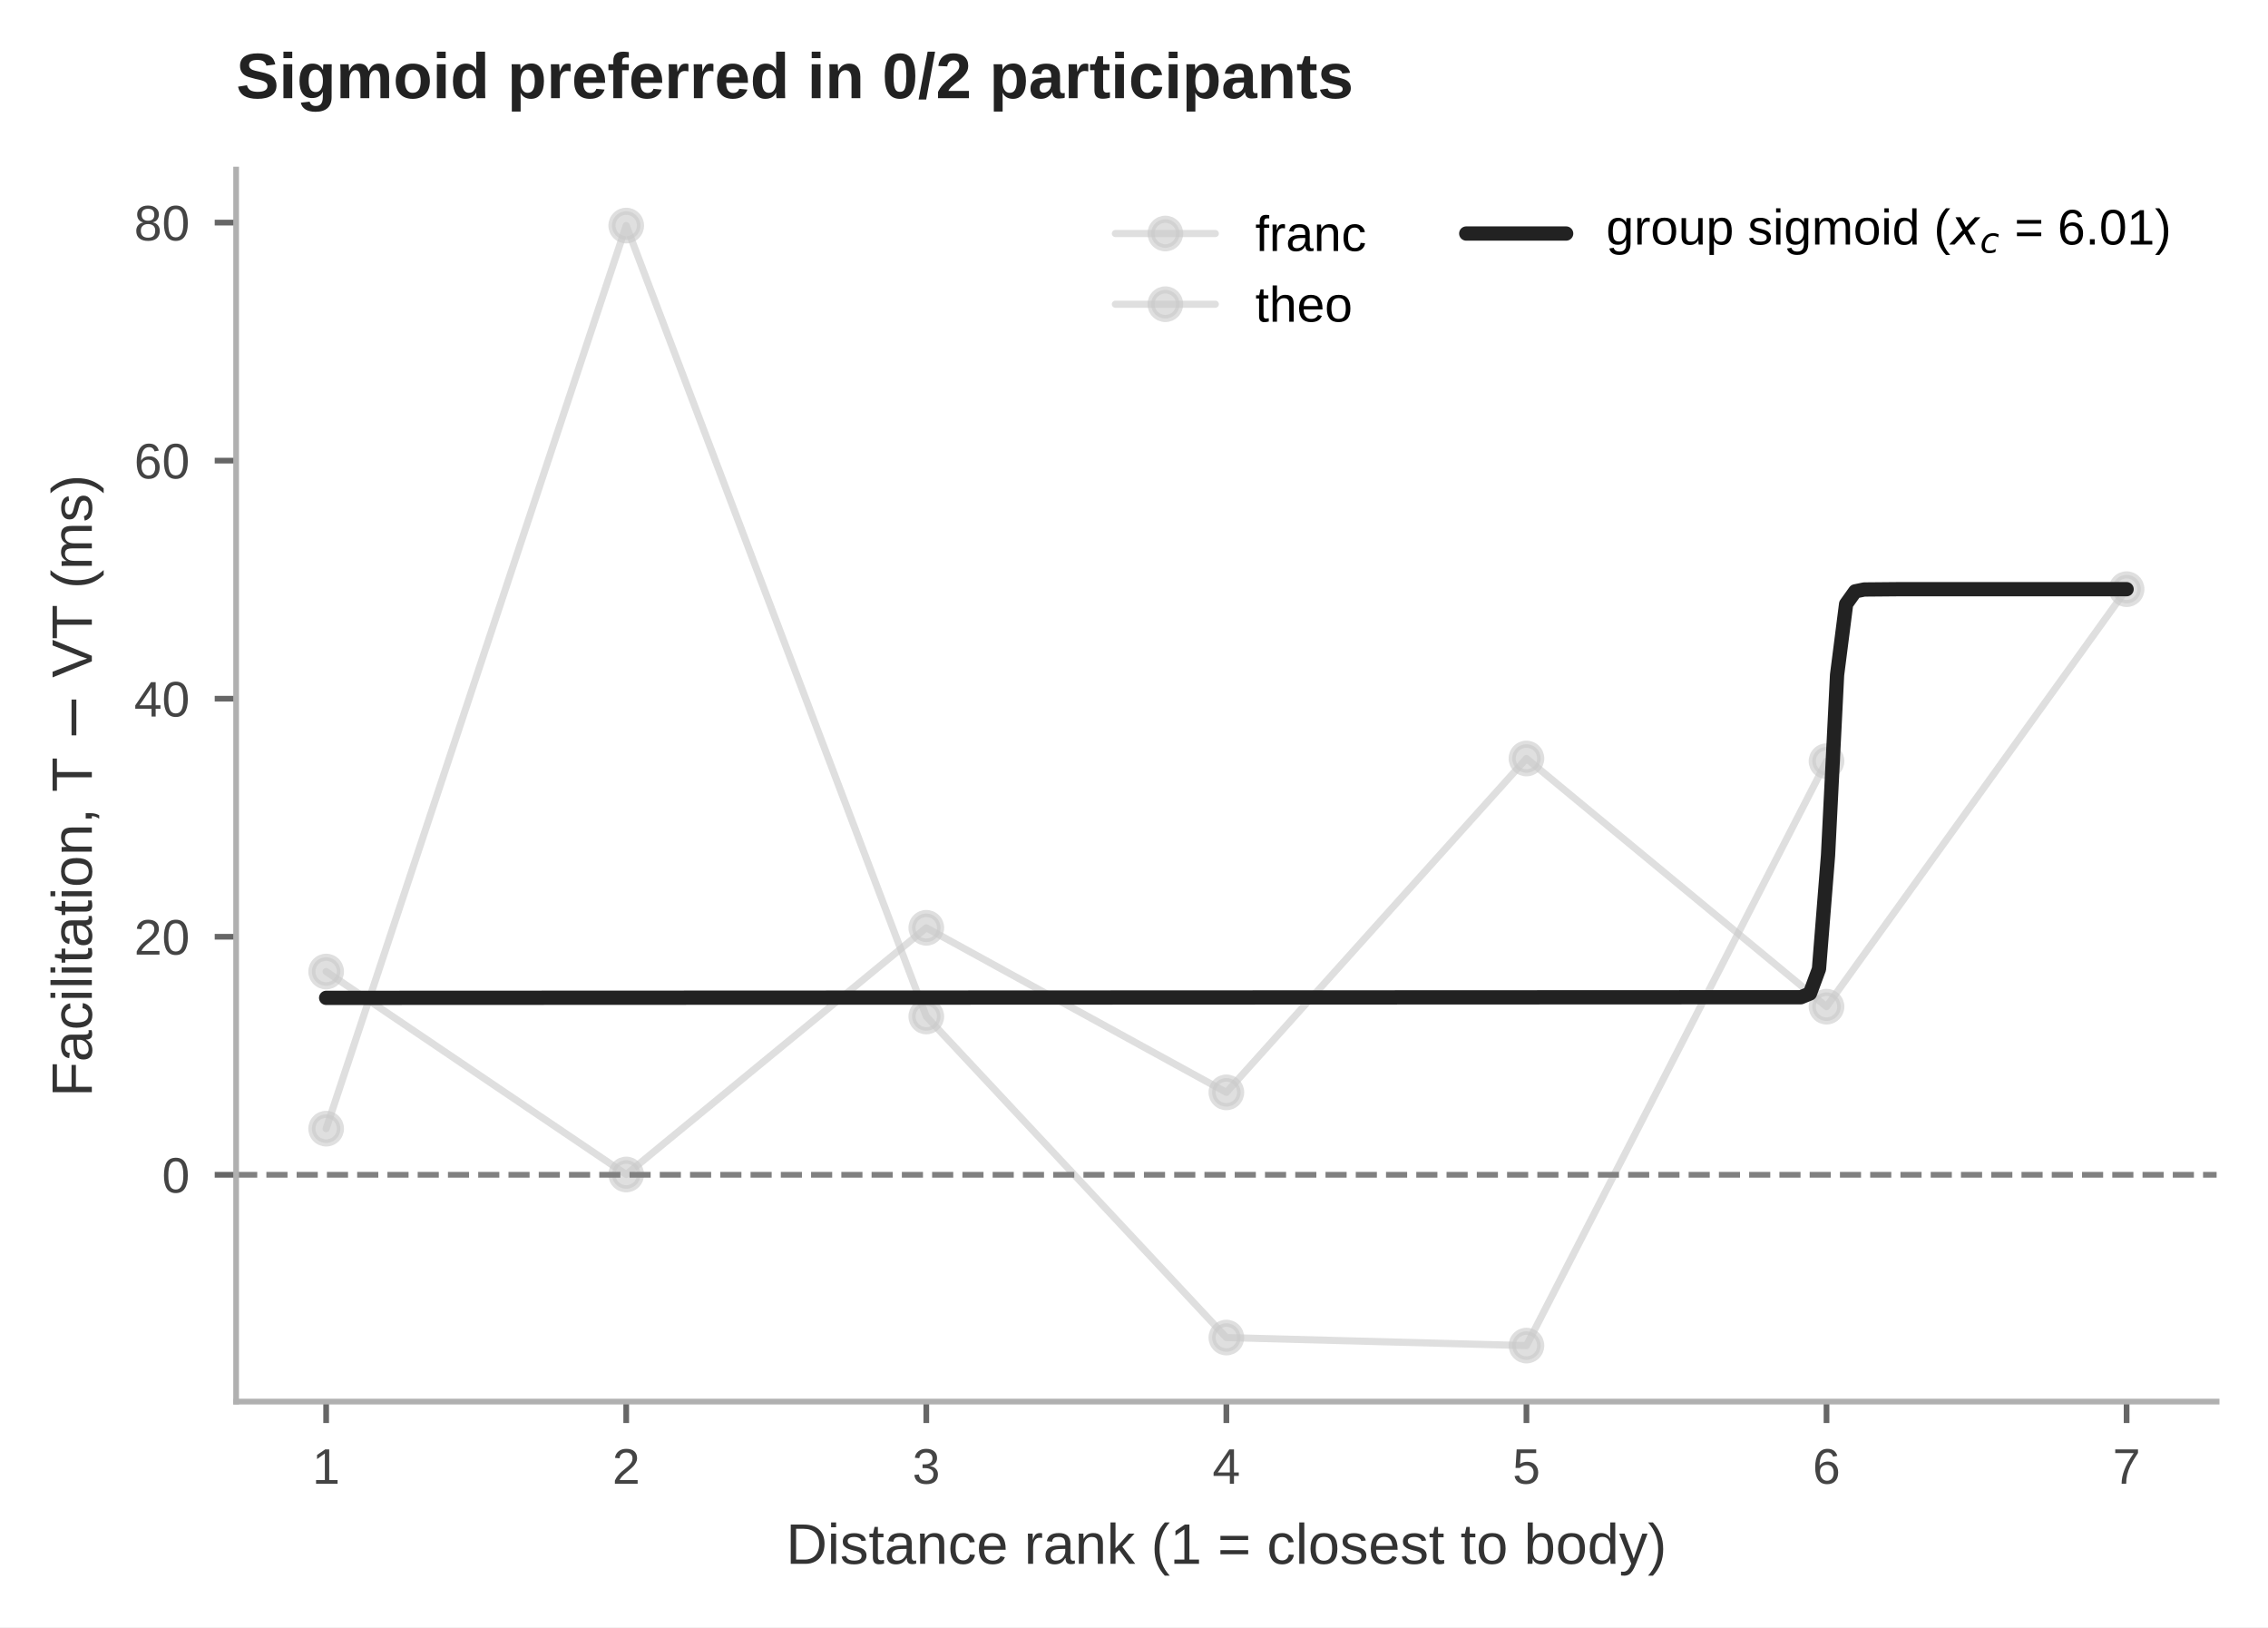
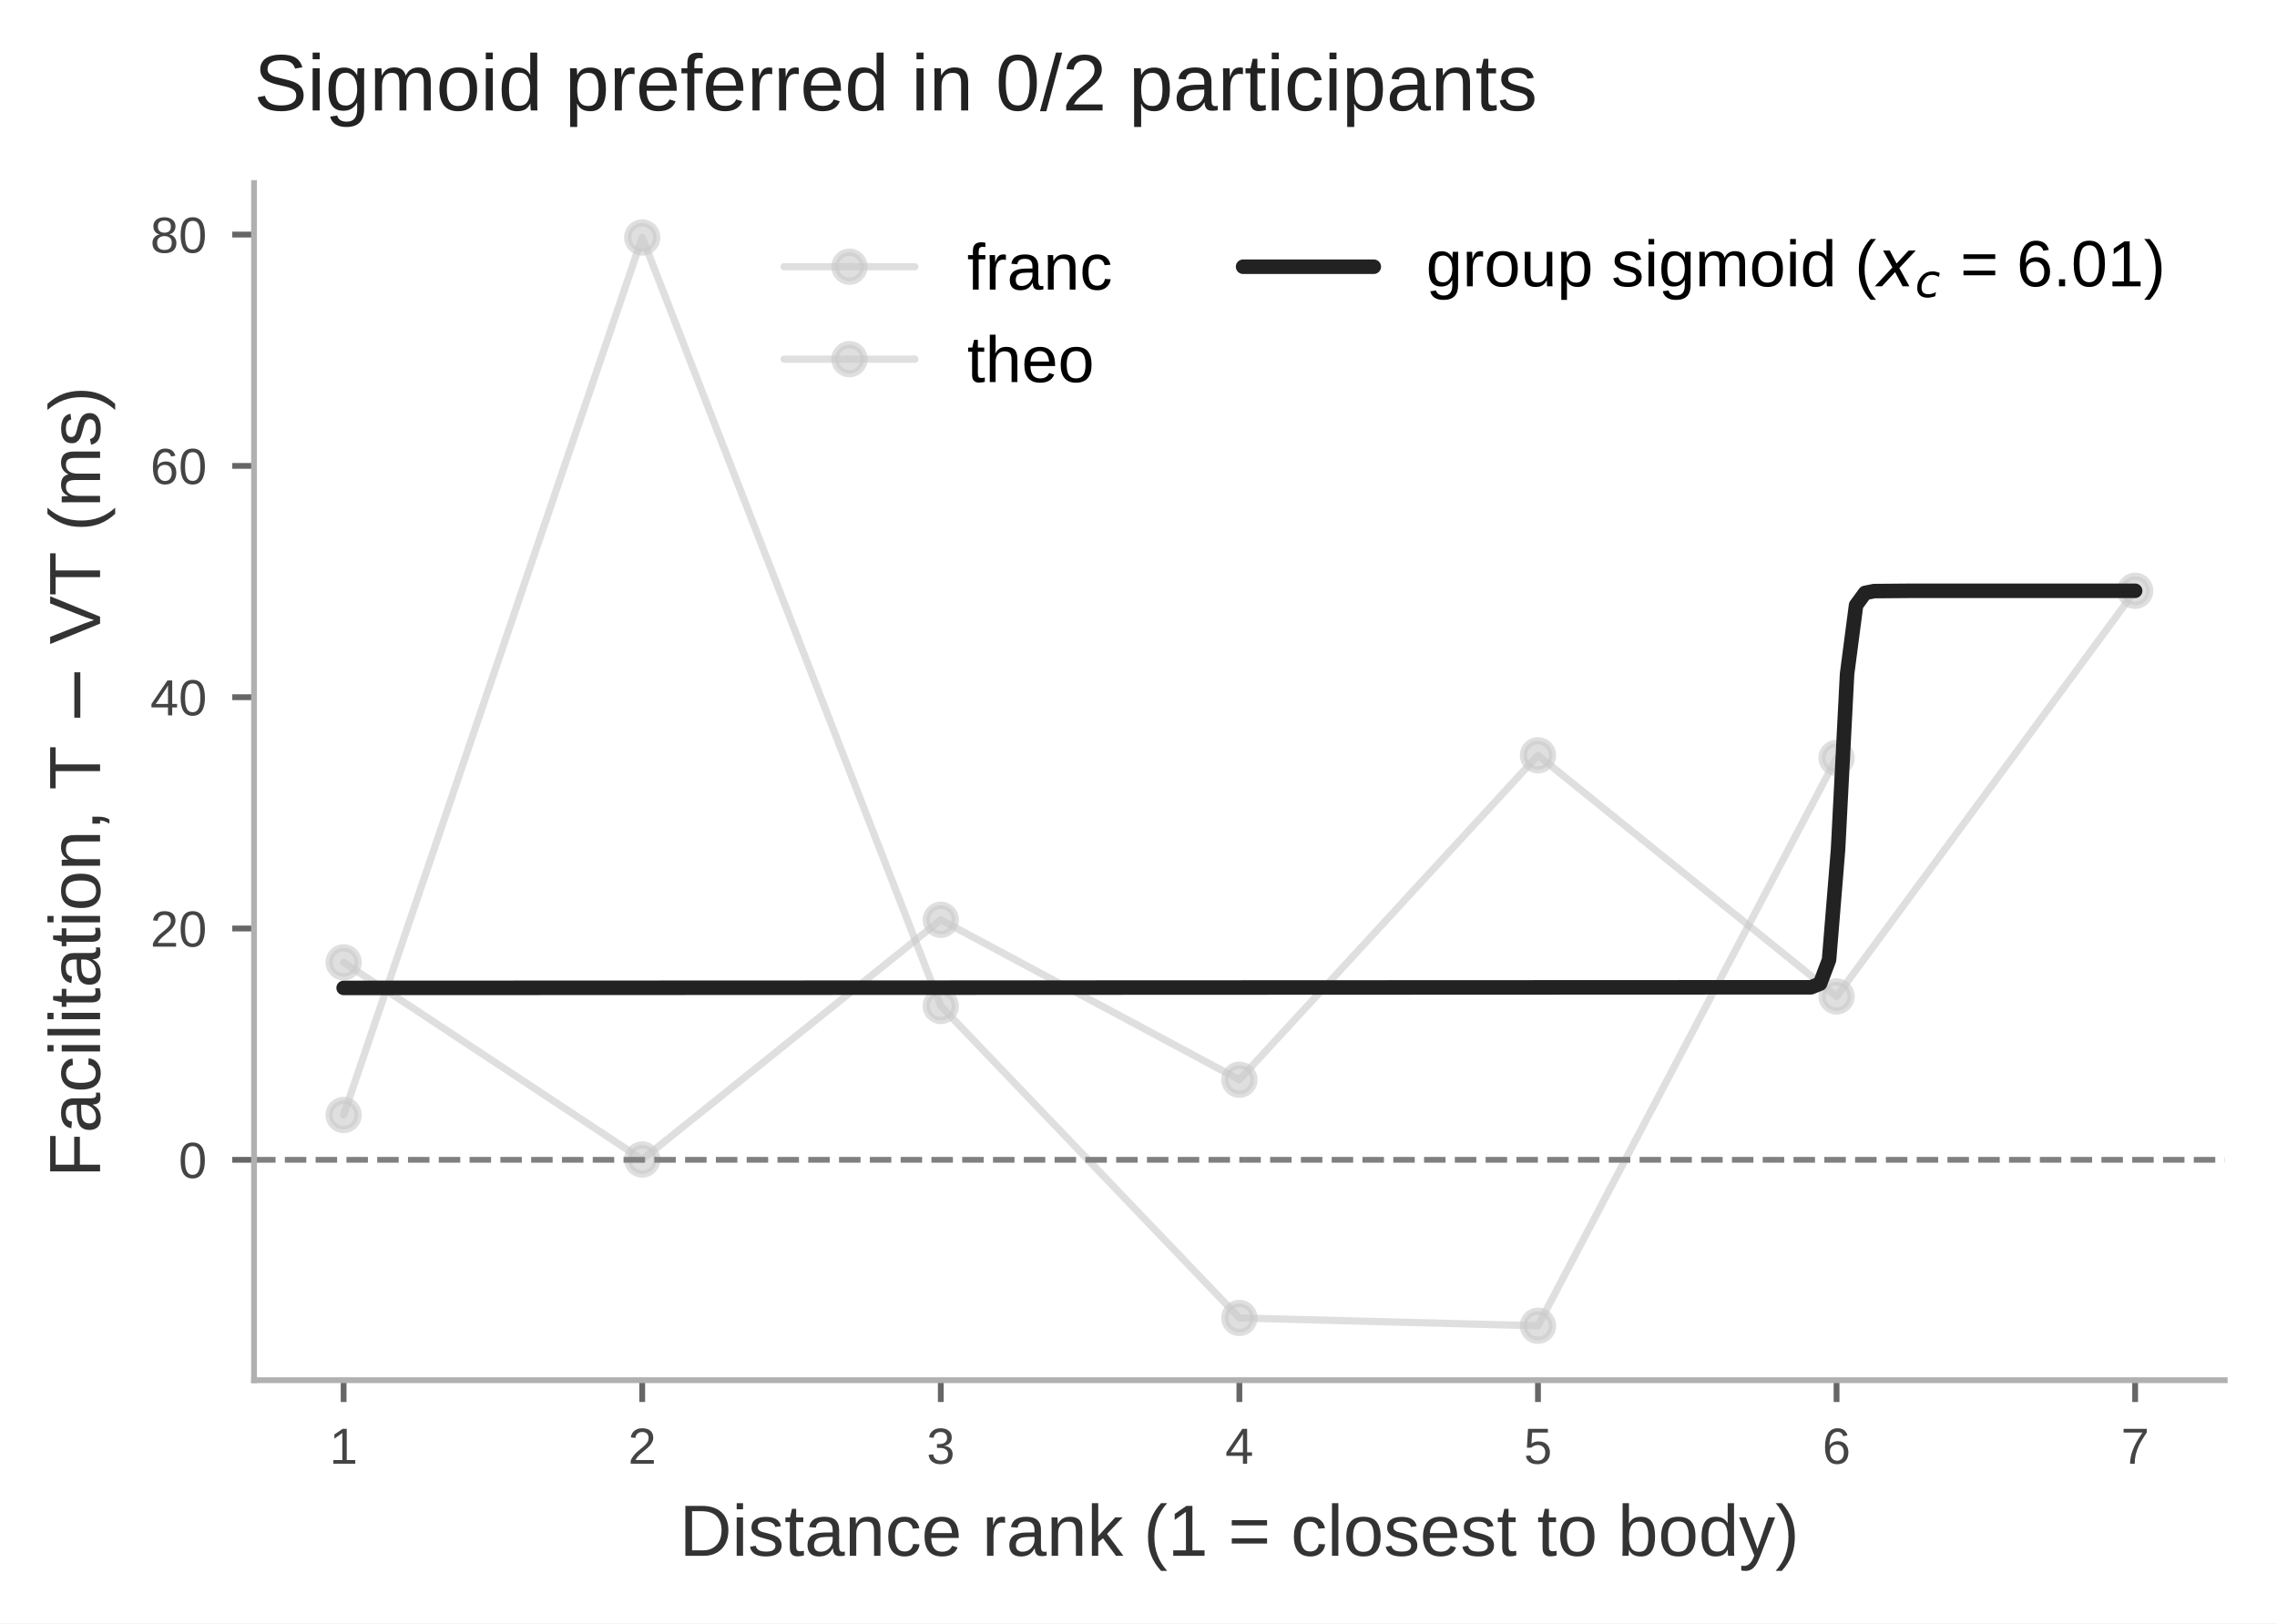
- <svg xmlns="http://www.w3.org/2000/svg" xmlns:xlink="http://www.w3.org/1999/xlink" width="317.785pt" height="227.937pt" viewBox="0 0 317.785 227.937" version="1.1">
+ <svg xmlns="http://www.w3.org/2000/svg" xmlns:xlink="http://www.w3.org/1999/xlink" width="313.565pt" height="223.547pt" viewBox="0 0 313.565 223.547" version="1.1">
  <defs>
    <style type="text/css">*{stroke-linejoin: round; stroke-linecap: butt}</style>
  </defs>
  <g id="figure_1">
    <g id="patch_1">
-       <path d="M 0 227.937  L 317.785 227.937  L 317.785 0  L 0 0  z " style="fill: #ffffff" />
+       <path d="M 0 223.547  L 313.565 223.547  L 313.565 0  L 0 0  z " style="fill: #ffffff" />
    </g>
    <g id="axes_1">
      <g id="patch_2">
-         <path d="M 33.085 196.328  L 310.585 196.328  L 310.585 23.752  L 33.085 23.752  z " style="fill: #ffffff" />
+         <path d="M 34.985 190.061  L 306.365 190.061  L 306.365 25.208  L 34.985 25.208  z " style="fill: #ffffff" />
      </g>
      <g id="matplotlib.axis_1">
        <g id="xtick_1">
          <g id="line2d_1">
            <defs>
-               <path id="mb45cdbe366" d="M 0 0  L 0 3  " style="stroke: #666666; stroke-width: 0.8" />
+               <path id="m58d4bec06b" d="M 0 0  L 0 3  " style="stroke: #666666; stroke-width: 0.8" />
            </defs>
            <g>
-               <use xlink:href="#mb45cdbe366" x="45.699" y="196.328" style="fill: #666666; stroke: #666666; stroke-width: 0.8" />
+               <use xlink:href="#m58d4bec06b" x="47.321" y="190.061" style="fill: #666666; stroke: #666666; stroke-width: 0.8" />
            </g>
          </g>
          <g id="text_1">
-             <text style="font-size: 7px; font-family: 'Arial', 'Helvetica', 'DejaVu Sans', sans-serif; text-anchor: middle; fill: #444444" x="45.699" y="207.838" transform="rotate(-0 45.69895 207.8384)">1</text>
+             <text style="font-size: 7px; font-family: 'Arial', 'Helvetica', 'DejaVu Sans', sans-serif; text-anchor: middle; fill: #444444" x="47.321" y="201.571" transform="rotate(-0 47.32077 201.5712)">1</text>
          </g>
        </g>
        <g id="xtick_2">
          <g id="line2d_2">
            <g>
-               <use xlink:href="#mb45cdbe366" x="87.744" y="196.328" style="fill: #666666; stroke: #666666; stroke-width: 0.8" />
+               <use xlink:href="#m58d4bec06b" x="88.439" y="190.061" style="fill: #666666; stroke: #666666; stroke-width: 0.8" />
            </g>
          </g>
          <g id="text_2">
-             <text style="font-size: 7px; font-family: 'Arial', 'Helvetica', 'DejaVu Sans', sans-serif; text-anchor: middle; fill: #444444" x="87.744" y="207.838" transform="rotate(-0 87.7444 207.8384)">2</text>
+             <text style="font-size: 7px; font-family: 'Arial', 'Helvetica', 'DejaVu Sans', sans-serif; text-anchor: middle; fill: #444444" x="88.439" y="201.571" transform="rotate(-0 88.43895 201.5712)">2</text>
          </g>
        </g>
        <g id="xtick_3">
          <g id="line2d_3">
            <g>
-               <use xlink:href="#mb45cdbe366" x="129.79" y="196.328" style="fill: #666666; stroke: #666666; stroke-width: 0.8" />
+               <use xlink:href="#m58d4bec06b" x="129.557" y="190.061" style="fill: #666666; stroke: #666666; stroke-width: 0.8" />
            </g>
          </g>
          <g id="text_3">
-             <text style="font-size: 7px; font-family: 'Arial', 'Helvetica', 'DejaVu Sans', sans-serif; text-anchor: middle; fill: #444444" x="129.79" y="207.838" transform="rotate(-0 129.7899 207.8384)">3</text>
+             <text style="font-size: 7px; font-family: 'Arial', 'Helvetica', 'DejaVu Sans', sans-serif; text-anchor: middle; fill: #444444" x="129.557" y="201.571" transform="rotate(-0 129.5571 201.5712)">3</text>
          </g>
        </g>
        <g id="xtick_4">
          <g id="line2d_4">
            <g>
-               <use xlink:href="#mb45cdbe366" x="171.835" y="196.328" style="fill: #666666; stroke: #666666; stroke-width: 0.8" />
+               <use xlink:href="#m58d4bec06b" x="170.675" y="190.061" style="fill: #666666; stroke: #666666; stroke-width: 0.8" />
            </g>
          </g>
          <g id="text_4">
-             <text style="font-size: 7px; font-family: 'Arial', 'Helvetica', 'DejaVu Sans', sans-serif; text-anchor: middle; fill: #444444" x="171.835" y="207.838" transform="rotate(-0 171.8353 207.8384)">4</text>
+             <text style="font-size: 7px; font-family: 'Arial', 'Helvetica', 'DejaVu Sans', sans-serif; text-anchor: middle; fill: #444444" x="170.675" y="201.571" transform="rotate(-0 170.6753 201.5712)">4</text>
          </g>
        </g>
        <g id="xtick_5">
          <g id="line2d_5">
            <g>
-               <use xlink:href="#mb45cdbe366" x="213.881" y="196.328" style="fill: #666666; stroke: #666666; stroke-width: 0.8" />
+               <use xlink:href="#m58d4bec06b" x="211.793" y="190.061" style="fill: #666666; stroke: #666666; stroke-width: 0.8" />
            </g>
          </g>
          <g id="text_5">
-             <text style="font-size: 7px; font-family: 'Arial', 'Helvetica', 'DejaVu Sans', sans-serif; text-anchor: middle; fill: #444444" x="213.881" y="207.838" transform="rotate(-0 213.8808 207.8384)">5</text>
+             <text style="font-size: 7px; font-family: 'Arial', 'Helvetica', 'DejaVu Sans', sans-serif; text-anchor: middle; fill: #444444" x="211.793" y="201.571" transform="rotate(-0 211.7935 201.5712)">5</text>
          </g>
        </g>
        <g id="xtick_6">
          <g id="line2d_6">
            <g>
-               <use xlink:href="#mb45cdbe366" x="255.926" y="196.328" style="fill: #666666; stroke: #666666; stroke-width: 0.8" />
+               <use xlink:href="#m58d4bec06b" x="252.912" y="190.061" style="fill: #666666; stroke: #666666; stroke-width: 0.8" />
            </g>
          </g>
          <g id="text_6">
-             <text style="font-size: 7px; font-family: 'Arial', 'Helvetica', 'DejaVu Sans', sans-serif; text-anchor: middle; fill: #444444" x="255.926" y="207.838" transform="rotate(-0 255.9262 207.8384)">6</text>
+             <text style="font-size: 7px; font-family: 'Arial', 'Helvetica', 'DejaVu Sans', sans-serif; text-anchor: middle; fill: #444444" x="252.912" y="201.571" transform="rotate(-0 252.9117 201.5712)">6</text>
          </g>
        </g>
        <g id="xtick_7">
          <g id="line2d_7">
            <g>
-               <use xlink:href="#mb45cdbe366" x="297.972" y="196.328" style="fill: #666666; stroke: #666666; stroke-width: 0.8" />
+               <use xlink:href="#m58d4bec06b" x="294.03" y="190.061" style="fill: #666666; stroke: #666666; stroke-width: 0.8" />
            </g>
          </g>
          <g id="text_7">
-             <text style="font-size: 7px; font-family: 'Arial', 'Helvetica', 'DejaVu Sans', sans-serif; text-anchor: middle; fill: #444444" x="297.972" y="207.838" transform="rotate(-0 297.9717 207.8384)">7</text>
+             <text style="font-size: 7px; font-family: 'Arial', 'Helvetica', 'DejaVu Sans', sans-serif; text-anchor: middle; fill: #444444" x="294.03" y="201.571" transform="rotate(-0 294.0299 201.5712)">7</text>
          </g>
        </g>
        <g id="text_8">
-           <text style="font-size: 8px; font-family: 'Arial', 'Helvetica', 'DejaVu Sans', sans-serif; text-anchor: middle; fill: #333333" x="171.835" y="219.053" transform="rotate(-0 171.8353 219.0534)">Distance rank (1 = closest to body)</text>
+           <text style="font-size: 10px; font-family: 'Arial', 'Helvetica', 'DejaVu Sans', sans-serif; text-anchor: middle; fill: #333333" x="170.675" y="214.242" transform="rotate(-0 170.6753 214.2422)">Distance rank (1 = closest to body)</text>
        </g>
      </g>
      <g id="matplotlib.axis_2">
        <g id="ytick_1">
          <g id="line2d_8">
            <defs>
-               <path id="m6bf798a109" d="M 0 0  L -3 0  " style="stroke: #666666; stroke-width: 0.8" />
+               <path id="mf0a25901fb" d="M 0 0  L -3 0  " style="stroke: #666666; stroke-width: 0.8" />
            </defs>
            <g>
-               <use xlink:href="#m6bf798a109" x="33.085" y="164.559" style="fill: #666666; stroke: #666666; stroke-width: 0.8" />
+               <use xlink:href="#mf0a25901fb" x="34.985" y="159.713" style="fill: #666666; stroke: #666666; stroke-width: 0.8" />
            </g>
          </g>
          <g id="text_9">
-             <text style="font-size: 7px; font-family: 'Arial', 'Helvetica', 'DejaVu Sans', sans-serif; text-anchor: end; fill: #444444" x="26.585" y="167.064" transform="rotate(-0 26.58531 167.0639)">0</text>
+             <text style="font-size: 7px; font-family: 'Arial', 'Helvetica', 'DejaVu Sans', sans-serif; text-anchor: end; fill: #444444" x="28.485" y="162.218" transform="rotate(-0 28.48531 162.2185)">0</text>
          </g>
        </g>
        <g id="ytick_2">
          <g id="line2d_9">
            <g>
-               <use xlink:href="#m6bf798a109" x="33.085" y="131.214" style="fill: #666666; stroke: #666666; stroke-width: 0.8" />
+               <use xlink:href="#mf0a25901fb" x="34.985" y="127.861" style="fill: #666666; stroke: #666666; stroke-width: 0.8" />
            </g>
          </g>
          <g id="text_10">
-             <text style="font-size: 7px; font-family: 'Arial', 'Helvetica', 'DejaVu Sans', sans-serif; text-anchor: end; fill: #444444" x="26.585" y="133.719" transform="rotate(-0 26.58531 133.7191)">20</text>
+             <text style="font-size: 7px; font-family: 'Arial', 'Helvetica', 'DejaVu Sans', sans-serif; text-anchor: end; fill: #444444" x="28.485" y="130.366" transform="rotate(-0 28.48531 130.3659)">20</text>
          </g>
        </g>
        <g id="ytick_3">
          <g id="line2d_10">
            <g>
-               <use xlink:href="#m6bf798a109" x="33.085" y="97.869" style="fill: #666666; stroke: #666666; stroke-width: 0.8" />
+               <use xlink:href="#mf0a25901fb" x="34.985" y="96.008" style="fill: #666666; stroke: #666666; stroke-width: 0.8" />
            </g>
          </g>
          <g id="text_11">
-             <text style="font-size: 7px; font-family: 'Arial', 'Helvetica', 'DejaVu Sans', sans-serif; text-anchor: end; fill: #444444" x="26.585" y="100.374" transform="rotate(-0 26.58531 100.3742)">40</text>
+             <text style="font-size: 7px; font-family: 'Arial', 'Helvetica', 'DejaVu Sans', sans-serif; text-anchor: end; fill: #444444" x="28.485" y="98.513" transform="rotate(-0 28.48531 98.51326)">40</text>
          </g>
        </g>
        <g id="ytick_4">
          <g id="line2d_11">
            <g>
-               <use xlink:href="#m6bf798a109" x="33.085" y="64.524" style="fill: #666666; stroke: #666666; stroke-width: 0.8" />
+               <use xlink:href="#mf0a25901fb" x="34.985" y="64.155" style="fill: #666666; stroke: #666666; stroke-width: 0.8" />
            </g>
          </g>
          <g id="text_12">
-             <text style="font-size: 7px; font-family: 'Arial', 'Helvetica', 'DejaVu Sans', sans-serif; text-anchor: end; fill: #444444" x="26.585" y="67.029" transform="rotate(-0 26.58531 67.02936)">60</text>
+             <text style="font-size: 7px; font-family: 'Arial', 'Helvetica', 'DejaVu Sans', sans-serif; text-anchor: end; fill: #444444" x="28.485" y="66.661" transform="rotate(-0 28.48531 66.66066)">60</text>
          </g>
        </g>
        <g id="ytick_5">
          <g id="line2d_12">
            <g>
-               <use xlink:href="#m6bf798a109" x="33.085" y="31.179" style="fill: #666666; stroke: #666666; stroke-width: 0.8" />
+               <use xlink:href="#mf0a25901fb" x="34.985" y="32.303" style="fill: #666666; stroke: #666666; stroke-width: 0.8" />
            </g>
          </g>
          <g id="text_13">
-             <text style="font-size: 7px; font-family: 'Arial', 'Helvetica', 'DejaVu Sans', sans-serif; text-anchor: end; fill: #444444" x="26.585" y="33.685" transform="rotate(-0 26.58531 33.68452)">80</text>
+             <text style="font-size: 7px; font-family: 'Arial', 'Helvetica', 'DejaVu Sans', sans-serif; text-anchor: end; fill: #444444" x="28.485" y="34.808" transform="rotate(-0 28.48531 34.80806)">80</text>
          </g>
        </g>
        <g id="text_14">
-           <g style="fill: #333333" transform="translate(13.04 153.6398) rotate(-90)">
+           <g style="fill: #333333" transform="translate(14.5 162.1342) rotate(-90)">
            <text>
-               <tspan x="0" y="-0.172" style="font-size: 8px; font-family: 'Arial'; fill: #333333">F</tspan>
-               <tspan x="4.887" y="-0.172" style="font-size: 8px; font-family: 'Arial'; fill: #333333">a</tspan>
-               <tspan x="9.336" y="-0.172" style="font-size: 8px; font-family: 'Arial'; fill: #333333">c</tspan>
-               <tspan x="13.336" y="-0.172" style="font-size: 8px; font-family: 'Arial'; fill: #333333">i</tspan>
-               <tspan x="15.113" y="-0.172" style="font-size: 8px; font-family: 'Arial'; fill: #333333">l</tspan>
-               <tspan x="16.891" y="-0.172" style="font-size: 8px; font-family: 'Arial'; fill: #333333">i</tspan>
-               <tspan x="18.668" y="-0.172" style="font-size: 8px; font-family: 'Arial'; fill: #333333">t</tspan>
-               <tspan x="20.891" y="-0.172" style="font-size: 8px; font-family: 'Arial'; fill: #333333">a</tspan>
-               <tspan x="25.34" y="-0.172" style="font-size: 8px; font-family: 'Arial'; fill: #333333">t</tspan>
-               <tspan x="27.562" y="-0.172" style="font-size: 8px; font-family: 'Arial'; fill: #333333">i</tspan>
-               <tspan x="29.34" y="-0.172" style="font-size: 8px; font-family: 'Arial'; fill: #333333">o</tspan>
-               <tspan x="33.789" y="-0.172" style="font-size: 8px; font-family: 'Arial'; fill: #333333">n</tspan>
-               <tspan x="38.238" y="-0.172" style="font-size: 8px; font-family: 'Arial'; fill: #333333">,</tspan>
-               <tspan x="40.461" y="-0.172" style="font-size: 8px; font-family: 'Arial'; fill: #333333"> </tspan>
-               <tspan x="42.684" y="-0.172" style="font-size: 8px; font-family: 'Arial'; fill: #333333">T</tspan>
-               <tspan x="47.57" y="-0.172" style="font-size: 8px; font-family: 'Arial'; fill: #333333"> </tspan>
-               <tspan x="56.496" y="-0.172" style="font-size: 8px; font-family: 'Arial'; fill: #333333"> </tspan>
-               <tspan x="58.719" y="-0.172" style="font-size: 8px; font-family: 'Arial'; fill: #333333">V</tspan>
-               <tspan x="64.055" y="-0.172" style="font-size: 8px; font-family: 'Arial'; fill: #333333">T</tspan>
-               <tspan x="68.941" y="-0.172" style="font-size: 8px; font-family: 'Arial'; fill: #333333"> </tspan>
-               <tspan x="71.164" y="-0.172" style="font-size: 8px; font-family: 'Arial'; fill: #333333">(</tspan>
-               <tspan x="73.828" y="-0.172" style="font-size: 8px; font-family: 'Arial'; fill: #333333">m</tspan>
-               <tspan x="80.492" y="-0.172" style="font-size: 8px; font-family: 'Arial'; fill: #333333">s</tspan>
-               <tspan x="84.492" y="-0.172" style="font-size: 8px; font-family: 'Arial'; fill: #333333">)</tspan>
-               <tspan x="49.793" y="-0.172" style="font-size: 8px; font-family: 'DejaVu Sans'; fill: #333333">−</tspan>
+               <tspan x="0" y="-0.719" style="font-size: 10px; font-family: 'Arial'; fill: #333333">F</tspan>
+               <tspan x="6.108" y="-0.719" style="font-size: 10px; font-family: 'Arial'; fill: #333333">a</tspan>
+               <tspan x="11.67" y="-0.719" style="font-size: 10px; font-family: 'Arial'; fill: #333333">c</tspan>
+               <tspan x="16.67" y="-0.719" style="font-size: 10px; font-family: 'Arial'; fill: #333333">i</tspan>
+               <tspan x="18.892" y="-0.719" style="font-size: 10px; font-family: 'Arial'; fill: #333333">l</tspan>
+               <tspan x="21.113" y="-0.719" style="font-size: 10px; font-family: 'Arial'; fill: #333333">i</tspan>
+               <tspan x="23.335" y="-0.719" style="font-size: 10px; font-family: 'Arial'; fill: #333333">t</tspan>
+               <tspan x="26.113" y="-0.719" style="font-size: 10px; font-family: 'Arial'; fill: #333333">a</tspan>
+               <tspan x="31.675" y="-0.719" style="font-size: 10px; font-family: 'Arial'; fill: #333333">t</tspan>
+               <tspan x="34.453" y="-0.719" style="font-size: 10px; font-family: 'Arial'; fill: #333333">i</tspan>
+               <tspan x="36.675" y="-0.719" style="font-size: 10px; font-family: 'Arial'; fill: #333333">o</tspan>
+               <tspan x="42.236" y="-0.719" style="font-size: 10px; font-family: 'Arial'; fill: #333333">n</tspan>
+               <tspan x="47.798" y="-0.719" style="font-size: 10px; font-family: 'Arial'; fill: #333333">,</tspan>
+               <tspan x="50.576" y="-0.719" style="font-size: 10px; font-family: 'Arial'; fill: #333333"> </tspan>
+               <tspan x="53.354" y="-0.719" style="font-size: 10px; font-family: 'Arial'; fill: #333333">T</tspan>
+               <tspan x="59.463" y="-0.719" style="font-size: 10px; font-family: 'Arial'; fill: #333333"> </tspan>
+               <tspan x="70.62" y="-0.719" style="font-size: 10px; font-family: 'Arial'; fill: #333333"> </tspan>
+               <tspan x="73.398" y="-0.719" style="font-size: 10px; font-family: 'Arial'; fill: #333333">V</tspan>
+               <tspan x="80.068" y="-0.719" style="font-size: 10px; font-family: 'Arial'; fill: #333333">T</tspan>
+               <tspan x="86.177" y="-0.719" style="font-size: 10px; font-family: 'Arial'; fill: #333333"> </tspan>
+               <tspan x="88.955" y="-0.719" style="font-size: 10px; font-family: 'Arial'; fill: #333333">(</tspan>
+               <tspan x="92.285" y="-0.719" style="font-size: 10px; font-family: 'Arial'; fill: #333333">m</tspan>
+               <tspan x="100.615" y="-0.719" style="font-size: 10px; font-family: 'Arial'; fill: #333333">s</tspan>
+               <tspan x="105.615" y="-0.719" style="font-size: 10px; font-family: 'Arial'; fill: #333333">)</tspan>
+               <tspan x="62.241" y="-0.719" style="font-size: 10px; font-family: 'DejaVu Sans'; fill: #333333">−</tspan>
            </text>
          </g>
        </g>
      </g>
      <g id="line2d_13">
-         <path d="M 45.699 158.098  L 87.744 31.596  L 129.79 142.384  L 171.835 187.358  L 213.881 188.484  L 255.926 106.622  " clip-path="url(#p51e7eba931)" style="fill: none; stroke: #c9c9c9; stroke-opacity: 0.6; stroke-linecap: round" />
+         <path d="M 47.321 153.542  L 88.439 32.701  L 129.557 138.531  L 170.675 181.492  L 211.793 182.567  L 252.912 104.369  " clip-path="url(#p33a2b77cc4)" style="fill: none; stroke: #c9c9c9; stroke-opacity: 0.6; stroke-linecap: round" />
        <defs>
-           <path id="m80312588bf" d="M 0 2  C 0.53 2 1.039 1.789 1.414 1.414  C 1.789 1.039 2 0.53 2 0  C 2 -0.53 1.789 -1.039 1.414 -1.414  C 1.039 -1.789 0.53 -2 0 -2  C -0.53 -2 -1.039 -1.789 -1.414 -1.414  C -1.789 -1.039 -2 -0.53 -2 0  C -2 0.53 -1.789 1.039 -1.414 1.414  C -1.039 1.789 -0.53 2 0 2  z " style="stroke: #c9c9c9; stroke-opacity: 0.6" />
+           <path id="m5bd41250c8" d="M 0 2  C 0.53 2 1.039 1.789 1.414 1.414  C 1.789 1.039 2 0.53 2 0  C 2 -0.53 1.789 -1.039 1.414 -1.414  C 1.039 -1.789 0.53 -2 0 -2  C -0.53 -2 -1.039 -1.789 -1.414 -1.414  C -1.789 -1.039 -2 -0.53 -2 0  C -2 0.53 -1.789 1.039 -1.414 1.414  C -1.039 1.789 -0.53 2 0 2  z " style="stroke: #c9c9c9; stroke-opacity: 0.6" />
        </defs>
-         <g clip-path="url(#p51e7eba931)">
-           <use xlink:href="#m80312588bf" x="45.699" y="158.098" style="fill: #c9c9c9; fill-opacity: 0.6; stroke: #c9c9c9; stroke-opacity: 0.6" />
-           <use xlink:href="#m80312588bf" x="87.744" y="31.596" style="fill: #c9c9c9; fill-opacity: 0.6; stroke: #c9c9c9; stroke-opacity: 0.6" />
-           <use xlink:href="#m80312588bf" x="129.79" y="142.384" style="fill: #c9c9c9; fill-opacity: 0.6; stroke: #c9c9c9; stroke-opacity: 0.6" />
-           <use xlink:href="#m80312588bf" x="171.835" y="187.358" style="fill: #c9c9c9; fill-opacity: 0.6; stroke: #c9c9c9; stroke-opacity: 0.6" />
-           <use xlink:href="#m80312588bf" x="213.881" y="188.484" style="fill: #c9c9c9; fill-opacity: 0.6; stroke: #c9c9c9; stroke-opacity: 0.6" />
-           <use xlink:href="#m80312588bf" x="255.926" y="106.622" style="fill: #c9c9c9; fill-opacity: 0.6; stroke: #c9c9c9; stroke-opacity: 0.6" />
+         <g clip-path="url(#p33a2b77cc4)">
+           <use xlink:href="#m5bd41250c8" x="47.321" y="153.542" style="fill: #c9c9c9; fill-opacity: 0.6; stroke: #c9c9c9; stroke-opacity: 0.6" />
+           <use xlink:href="#m5bd41250c8" x="88.439" y="32.701" style="fill: #c9c9c9; fill-opacity: 0.6; stroke: #c9c9c9; stroke-opacity: 0.6" />
+           <use xlink:href="#m5bd41250c8" x="129.557" y="138.531" style="fill: #c9c9c9; fill-opacity: 0.6; stroke: #c9c9c9; stroke-opacity: 0.6" />
+           <use xlink:href="#m5bd41250c8" x="170.675" y="181.492" style="fill: #c9c9c9; fill-opacity: 0.6; stroke: #c9c9c9; stroke-opacity: 0.6" />
+           <use xlink:href="#m5bd41250c8" x="211.793" y="182.567" style="fill: #c9c9c9; fill-opacity: 0.6; stroke: #c9c9c9; stroke-opacity: 0.6" />
+           <use xlink:href="#m5bd41250c8" x="252.912" y="104.369" style="fill: #c9c9c9; fill-opacity: 0.6; stroke: #c9c9c9; stroke-opacity: 0.6" />
        </g>
      </g>
      <g id="line2d_14">
-         <path d="M 45.699 136.091  L 87.744 164.517  L 129.79 129.963  L 171.835 153.013  L 213.881 106.247  L 255.926 141.009  L 297.972 82.53  " clip-path="url(#p51e7eba931)" style="fill: none; stroke: #c9c9c9; stroke-opacity: 0.6; stroke-linecap: round" />
-         <g clip-path="url(#p51e7eba931)">
-           <use xlink:href="#m80312588bf" x="45.699" y="136.091" style="fill: #c9c9c9; fill-opacity: 0.6; stroke: #c9c9c9; stroke-opacity: 0.6" />
-           <use xlink:href="#m80312588bf" x="87.744" y="164.517" style="fill: #c9c9c9; fill-opacity: 0.6; stroke: #c9c9c9; stroke-opacity: 0.6" />
-           <use xlink:href="#m80312588bf" x="129.79" y="129.963" style="fill: #c9c9c9; fill-opacity: 0.6; stroke: #c9c9c9; stroke-opacity: 0.6" />
-           <use xlink:href="#m80312588bf" x="171.835" y="153.013" style="fill: #c9c9c9; fill-opacity: 0.6; stroke: #c9c9c9; stroke-opacity: 0.6" />
-           <use xlink:href="#m80312588bf" x="213.881" y="106.247" style="fill: #c9c9c9; fill-opacity: 0.6; stroke: #c9c9c9; stroke-opacity: 0.6" />
-           <use xlink:href="#m80312588bf" x="255.926" y="141.009" style="fill: #c9c9c9; fill-opacity: 0.6; stroke: #c9c9c9; stroke-opacity: 0.6" />
-           <use xlink:href="#m80312588bf" x="297.972" y="82.53" style="fill: #c9c9c9; fill-opacity: 0.6; stroke: #c9c9c9; stroke-opacity: 0.6" />
+         <path d="M 47.321 132.519  L 88.439 159.673  L 129.557 126.666  L 170.675 148.684  L 211.793 104.011  L 252.912 137.217  L 294.03 81.356  " clip-path="url(#p33a2b77cc4)" style="fill: none; stroke: #c9c9c9; stroke-opacity: 0.6; stroke-linecap: round" />
+         <g clip-path="url(#p33a2b77cc4)">
+           <use xlink:href="#m5bd41250c8" x="47.321" y="132.519" style="fill: #c9c9c9; fill-opacity: 0.6; stroke: #c9c9c9; stroke-opacity: 0.6" />
+           <use xlink:href="#m5bd41250c8" x="88.439" y="159.673" style="fill: #c9c9c9; fill-opacity: 0.6; stroke: #c9c9c9; stroke-opacity: 0.6" />
+           <use xlink:href="#m5bd41250c8" x="129.557" y="126.666" style="fill: #c9c9c9; fill-opacity: 0.6; stroke: #c9c9c9; stroke-opacity: 0.6" />
+           <use xlink:href="#m5bd41250c8" x="170.675" y="148.684" style="fill: #c9c9c9; fill-opacity: 0.6; stroke: #c9c9c9; stroke-opacity: 0.6" />
+           <use xlink:href="#m5bd41250c8" x="211.793" y="104.011" style="fill: #c9c9c9; fill-opacity: 0.6; stroke: #c9c9c9; stroke-opacity: 0.6" />
+           <use xlink:href="#m5bd41250c8" x="252.912" y="137.217" style="fill: #c9c9c9; fill-opacity: 0.6; stroke: #c9c9c9; stroke-opacity: 0.6" />
+           <use xlink:href="#m5bd41250c8" x="294.03" y="81.356" style="fill: #c9c9c9; fill-opacity: 0.6; stroke: #c9c9c9; stroke-opacity: 0.6" />
        </g>
      </g>
      <g id="line2d_15">
-         <path d="M 45.699 139.775  L 252.334 139.687  L 253.602 139.163  L 254.87 135.73  L 256.138 119.819  L 257.405 94.539  L 258.673 84.611  L 259.941 82.835  L 261.208 82.574  L 266.279 82.53  L 297.972 82.53  L 297.972 82.53  " clip-path="url(#p51e7eba931)" style="fill: none; stroke: #222222; stroke-width: 2; stroke-linecap: round" />
+         <path d="M 47.321 136.039  L 249.399 135.955  L 250.639 135.454  L 251.879 132.175  L 253.118 116.976  L 254.358 92.827  L 255.598 83.343  L 256.838 81.647  L 258.077 81.397  L 263.036 81.356  L 294.03 81.356  L 294.03 81.356  " clip-path="url(#p33a2b77cc4)" style="fill: none; stroke: #222222; stroke-width: 2; stroke-linecap: round" />
      </g>
      <g id="line2d_16">
-         <path d="M 33.085 164.559  L 310.585 164.559  " clip-path="url(#p51e7eba931)" style="fill: none; stroke-dasharray: 2.96,1.28; stroke-dashoffset: 0; stroke: #808080; stroke-width: 0.8" />
+         <path d="M 34.985 159.713  L 306.365 159.713  " clip-path="url(#p33a2b77cc4)" style="fill: none; stroke-dasharray: 2.96,1.28; stroke-dashoffset: 0; stroke: #808080; stroke-width: 0.8" />
      </g>
      <g id="patch_3">
-         <path d="M 33.085 196.328  L 33.085 23.752  " style="fill: none; stroke: #b0b0b0; stroke-width: 0.8; stroke-linejoin: miter; stroke-linecap: square" />
+         <path d="M 34.985 190.061  L 34.985 25.208  " style="fill: none; stroke: #b0b0b0; stroke-width: 0.8; stroke-linejoin: miter; stroke-linecap: square" />
      </g>
      <g id="patch_4">
-         <path d="M 33.085 196.328  L 310.585 196.328  " style="fill: none; stroke: #b0b0b0; stroke-width: 0.8; stroke-linejoin: miter; stroke-linecap: square" />
+         <path d="M 34.985 190.061  L 306.365 190.061  " style="fill: none; stroke: #b0b0b0; stroke-width: 0.8; stroke-linejoin: miter; stroke-linecap: square" />
      </g>
      <g id="text_15">
-         <text style="font-weight: 700; font-size: 9px; font-family: 'Arial', 'Helvetica', 'DejaVu Sans', sans-serif; text-anchor: start; fill: #222222" x="33.085" y="13.752" transform="rotate(-0 33.08531 13.75172)">Sigmoid preferred in 0/2 participants</text>
+         <text style="font-size: 11px; font-family: 'Arial', 'Helvetica', 'DejaVu Sans', sans-serif; text-anchor: start; fill: #222222" x="34.985" y="15.208" transform="rotate(-0 34.98531 15.20766)">Sigmoid preferred in 0/2 participants</text>
      </g>
      <g id="legend_1">
        <g id="line2d_17">
-           <path d="M 156.285 32.712  L 163.285 32.712  L 170.285 32.712  " style="fill: none; stroke: #c9c9c9; stroke-opacity: 0.6; stroke-linecap: round" />
+           <path d="M 107.979 36.728  L 116.979 36.728  L 125.979 36.728  " style="fill: none; stroke: #c9c9c9; stroke-opacity: 0.6; stroke-linecap: round" />
          <g>
-             <use xlink:href="#m80312588bf" x="163.285" y="32.712" style="fill: #c9c9c9; fill-opacity: 0.6; stroke: #c9c9c9; stroke-opacity: 0.6" />
+             <use xlink:href="#m5bd41250c8" x="116.979" y="36.728" style="fill: #c9c9c9; fill-opacity: 0.6; stroke: #c9c9c9; stroke-opacity: 0.6" />
          </g>
        </g>
        <g id="text_16">
-           <text style="font-size: 7px; font-family: 'Arial', 'Helvetica', 'DejaVu Sans', sans-serif; text-anchor: start" x="175.885" y="35.162" transform="rotate(-0 175.8845 35.16172)">franc</text>
+           <text style="font-size: 9px; font-family: 'Arial', 'Helvetica', 'DejaVu Sans', sans-serif; text-anchor: start" x="133.179" y="39.878" transform="rotate(-0 133.1786 39.87766)">franc</text>
        </g>
        <g id="line2d_18">
-           <path d="M 156.285 42.613  L 163.285 42.613  L 170.285 42.613  " style="fill: none; stroke: #c9c9c9; stroke-opacity: 0.6; stroke-linecap: round" />
+           <path d="M 107.979 49.458  L 116.979 49.458  L 125.979 49.458  " style="fill: none; stroke: #c9c9c9; stroke-opacity: 0.6; stroke-linecap: round" />
          <g>
-             <use xlink:href="#m80312588bf" x="163.285" y="42.613" style="fill: #c9c9c9; fill-opacity: 0.6; stroke: #c9c9c9; stroke-opacity: 0.6" />
+             <use xlink:href="#m5bd41250c8" x="116.979" y="49.458" style="fill: #c9c9c9; fill-opacity: 0.6; stroke: #c9c9c9; stroke-opacity: 0.6" />
          </g>
        </g>
        <g id="text_17">
-           <text style="font-size: 7px; font-family: 'Arial', 'Helvetica', 'DejaVu Sans', sans-serif; text-anchor: start" x="175.885" y="45.063" transform="rotate(-0 175.8845 45.06344)">theo</text>
+           <text style="font-size: 9px; font-family: 'Arial', 'Helvetica', 'DejaVu Sans', sans-serif; text-anchor: start" x="133.179" y="52.608" transform="rotate(-0 133.1786 52.60844)">theo</text>
        </g>
        <g id="line2d_19">
-           <path d="M 205.445 32.712  L 212.445 32.712  L 219.445 32.712  " style="fill: none; stroke: #222222; stroke-width: 2; stroke-linecap: round" />
+           <path d="M 171.185 36.728  L 180.185 36.728  L 189.185 36.728  " style="fill: none; stroke: #222222; stroke-width: 2; stroke-linecap: round" />
        </g>
        <g id="text_18">
-           <g transform="translate(225.0453 35.16172)">
+           <g transform="translate(196.3853 39.87766)">
            <text>
-               <tspan x="0" y="-0.906" style="font-size: 7px; font-family: 'Arial'">g</tspan>
-               <tspan x="3.893" y="-0.906" style="font-size: 7px; font-family: 'Arial'">r</tspan>
-               <tspan x="6.224" y="-0.906" style="font-size: 7px; font-family: 'Arial'">o</tspan>
-               <tspan x="10.117" y="-0.906" style="font-size: 7px; font-family: 'Arial'">u</tspan>
-               <tspan x="14.01" y="-0.906" style="font-size: 7px; font-family: 'Arial'">p</tspan>
-               <tspan x="17.903" y="-0.906" style="font-size: 7px; font-family: 'Arial'"> </tspan>
-               <tspan x="19.848" y="-0.906" style="font-size: 7px; font-family: 'Arial'">s</tspan>
-               <tspan x="23.348" y="-0.906" style="font-size: 7px; font-family: 'Arial'">i</tspan>
-               <tspan x="24.903" y="-0.906" style="font-size: 7px; font-family: 'Arial'">g</tspan>
-               <tspan x="28.796" y="-0.906" style="font-size: 7px; font-family: 'Arial'">m</tspan>
-               <tspan x="34.627" y="-0.906" style="font-size: 7px; font-family: 'Arial'">o</tspan>
-               <tspan x="38.521" y="-0.906" style="font-size: 7px; font-family: 'Arial'">i</tspan>
-               <tspan x="40.076" y="-0.906" style="font-size: 7px; font-family: 'Arial'">d</tspan>
-               <tspan x="43.969" y="-0.906" style="font-size: 7px; font-family: 'Arial'"> </tspan>
-               <tspan x="45.914" y="-0.906" style="font-size: 7px; font-family: 'Arial'">(</tspan>
-               <tspan x="55.273" y="-0.906" style="font-size: 7px; font-family: 'Arial'"> </tspan>
-               <tspan x="57.217" y="-0.906" style="font-size: 7px; font-family: 'Arial'">=</tspan>
-               <tspan x="61.305" y="-0.906" style="font-size: 7px; font-family: 'Arial'"> </tspan>
-               <tspan x="63.25" y="-0.906" style="font-size: 7px; font-family: 'Arial'">6</tspan>
-               <tspan x="67.143" y="-0.906" style="font-size: 7px; font-family: 'Arial'">.</tspan>
-               <tspan x="69.088" y="-0.906" style="font-size: 7px; font-family: 'Arial'">0</tspan>
-               <tspan x="72.981" y="-0.906" style="font-size: 7px; font-family: 'Arial'">1</tspan>
-               <tspan x="76.874" y="-0.906" style="font-size: 7px; font-family: 'Arial'">)</tspan>
-               <tspan x="48.245" y="-0.906" style="font-style: oblique; font-size: 7px; font-family: 'DejaVu Sans'">x</tspan>
-               <tspan x="52.387" y="0.242" style="font-style: oblique; font-size: 4.9px; font-family: 'DejaVu Sans'">c</tspan>
+               <tspan x="0" y="-0.453" style="font-size: 9px; font-family: 'Arial'">g</tspan>
+               <tspan x="5.005" y="-0.453" style="font-size: 9px; font-family: 'Arial'">r</tspan>
+               <tspan x="8.002" y="-0.453" style="font-size: 9px; font-family: 'Arial'">o</tspan>
+               <tspan x="13.008" y="-0.453" style="font-size: 9px; font-family: 'Arial'">u</tspan>
+               <tspan x="18.013" y="-0.453" style="font-size: 9px; font-family: 'Arial'">p</tspan>
+               <tspan x="23.019" y="-0.453" style="font-size: 9px; font-family: 'Arial'"> </tspan>
+               <tspan x="25.519" y="-0.453" style="font-size: 9px; font-family: 'Arial'">s</tspan>
+               <tspan x="30.019" y="-0.453" style="font-size: 9px; font-family: 'Arial'">i</tspan>
+               <tspan x="32.019" y="-0.453" style="font-size: 9px; font-family: 'Arial'">g</tspan>
+               <tspan x="37.024" y="-0.453" style="font-size: 9px; font-family: 'Arial'">m</tspan>
+               <tspan x="44.521" y="-0.453" style="font-size: 9px; font-family: 'Arial'">o</tspan>
+               <tspan x="49.526" y="-0.453" style="font-size: 9px; font-family: 'Arial'">i</tspan>
+               <tspan x="51.526" y="-0.453" style="font-size: 9px; font-family: 'Arial'">d</tspan>
+               <tspan x="56.531" y="-0.453" style="font-size: 9px; font-family: 'Arial'"> </tspan>
+               <tspan x="59.032" y="-0.453" style="font-size: 9px; font-family: 'Arial'">(</tspan>
+               <tspan x="71.065" y="-0.453" style="font-size: 9px; font-family: 'Arial'"> </tspan>
+               <tspan x="73.565" y="-0.453" style="font-size: 9px; font-family: 'Arial'">=</tspan>
+               <tspan x="78.821" y="-0.453" style="font-size: 9px; font-family: 'Arial'"> </tspan>
+               <tspan x="81.322" y="-0.453" style="font-size: 9px; font-family: 'Arial'">6</tspan>
+               <tspan x="86.327" y="-0.453" style="font-size: 9px; font-family: 'Arial'">.</tspan>
+               <tspan x="88.828" y="-0.453" style="font-size: 9px; font-family: 'Arial'">0</tspan>
+               <tspan x="93.833" y="-0.453" style="font-size: 9px; font-family: 'Arial'">1</tspan>
+               <tspan x="98.838" y="-0.453" style="font-size: 9px; font-family: 'Arial'">)</tspan>
+               <tspan x="62.029" y="-0.453" style="font-style: oblique; font-size: 9px; font-family: 'DejaVu Sans'">x</tspan>
+               <tspan x="67.355" y="1.023" style="font-style: oblique; font-size: 6.3px; font-family: 'DejaVu Sans'">c</tspan>
            </text>
          </g>
        </g>
      </g>
    </g>
  </g>
  <defs>
-     <clipPath id="p51e7eba931">
-       <rect x="33.085" y="23.752" width="277.5" height="172.576" />
+     <clipPath id="p33a2b77cc4">
+       <rect x="34.985" y="25.208" width="271.38" height="164.853" />
    </clipPath>
  </defs>
</svg>
